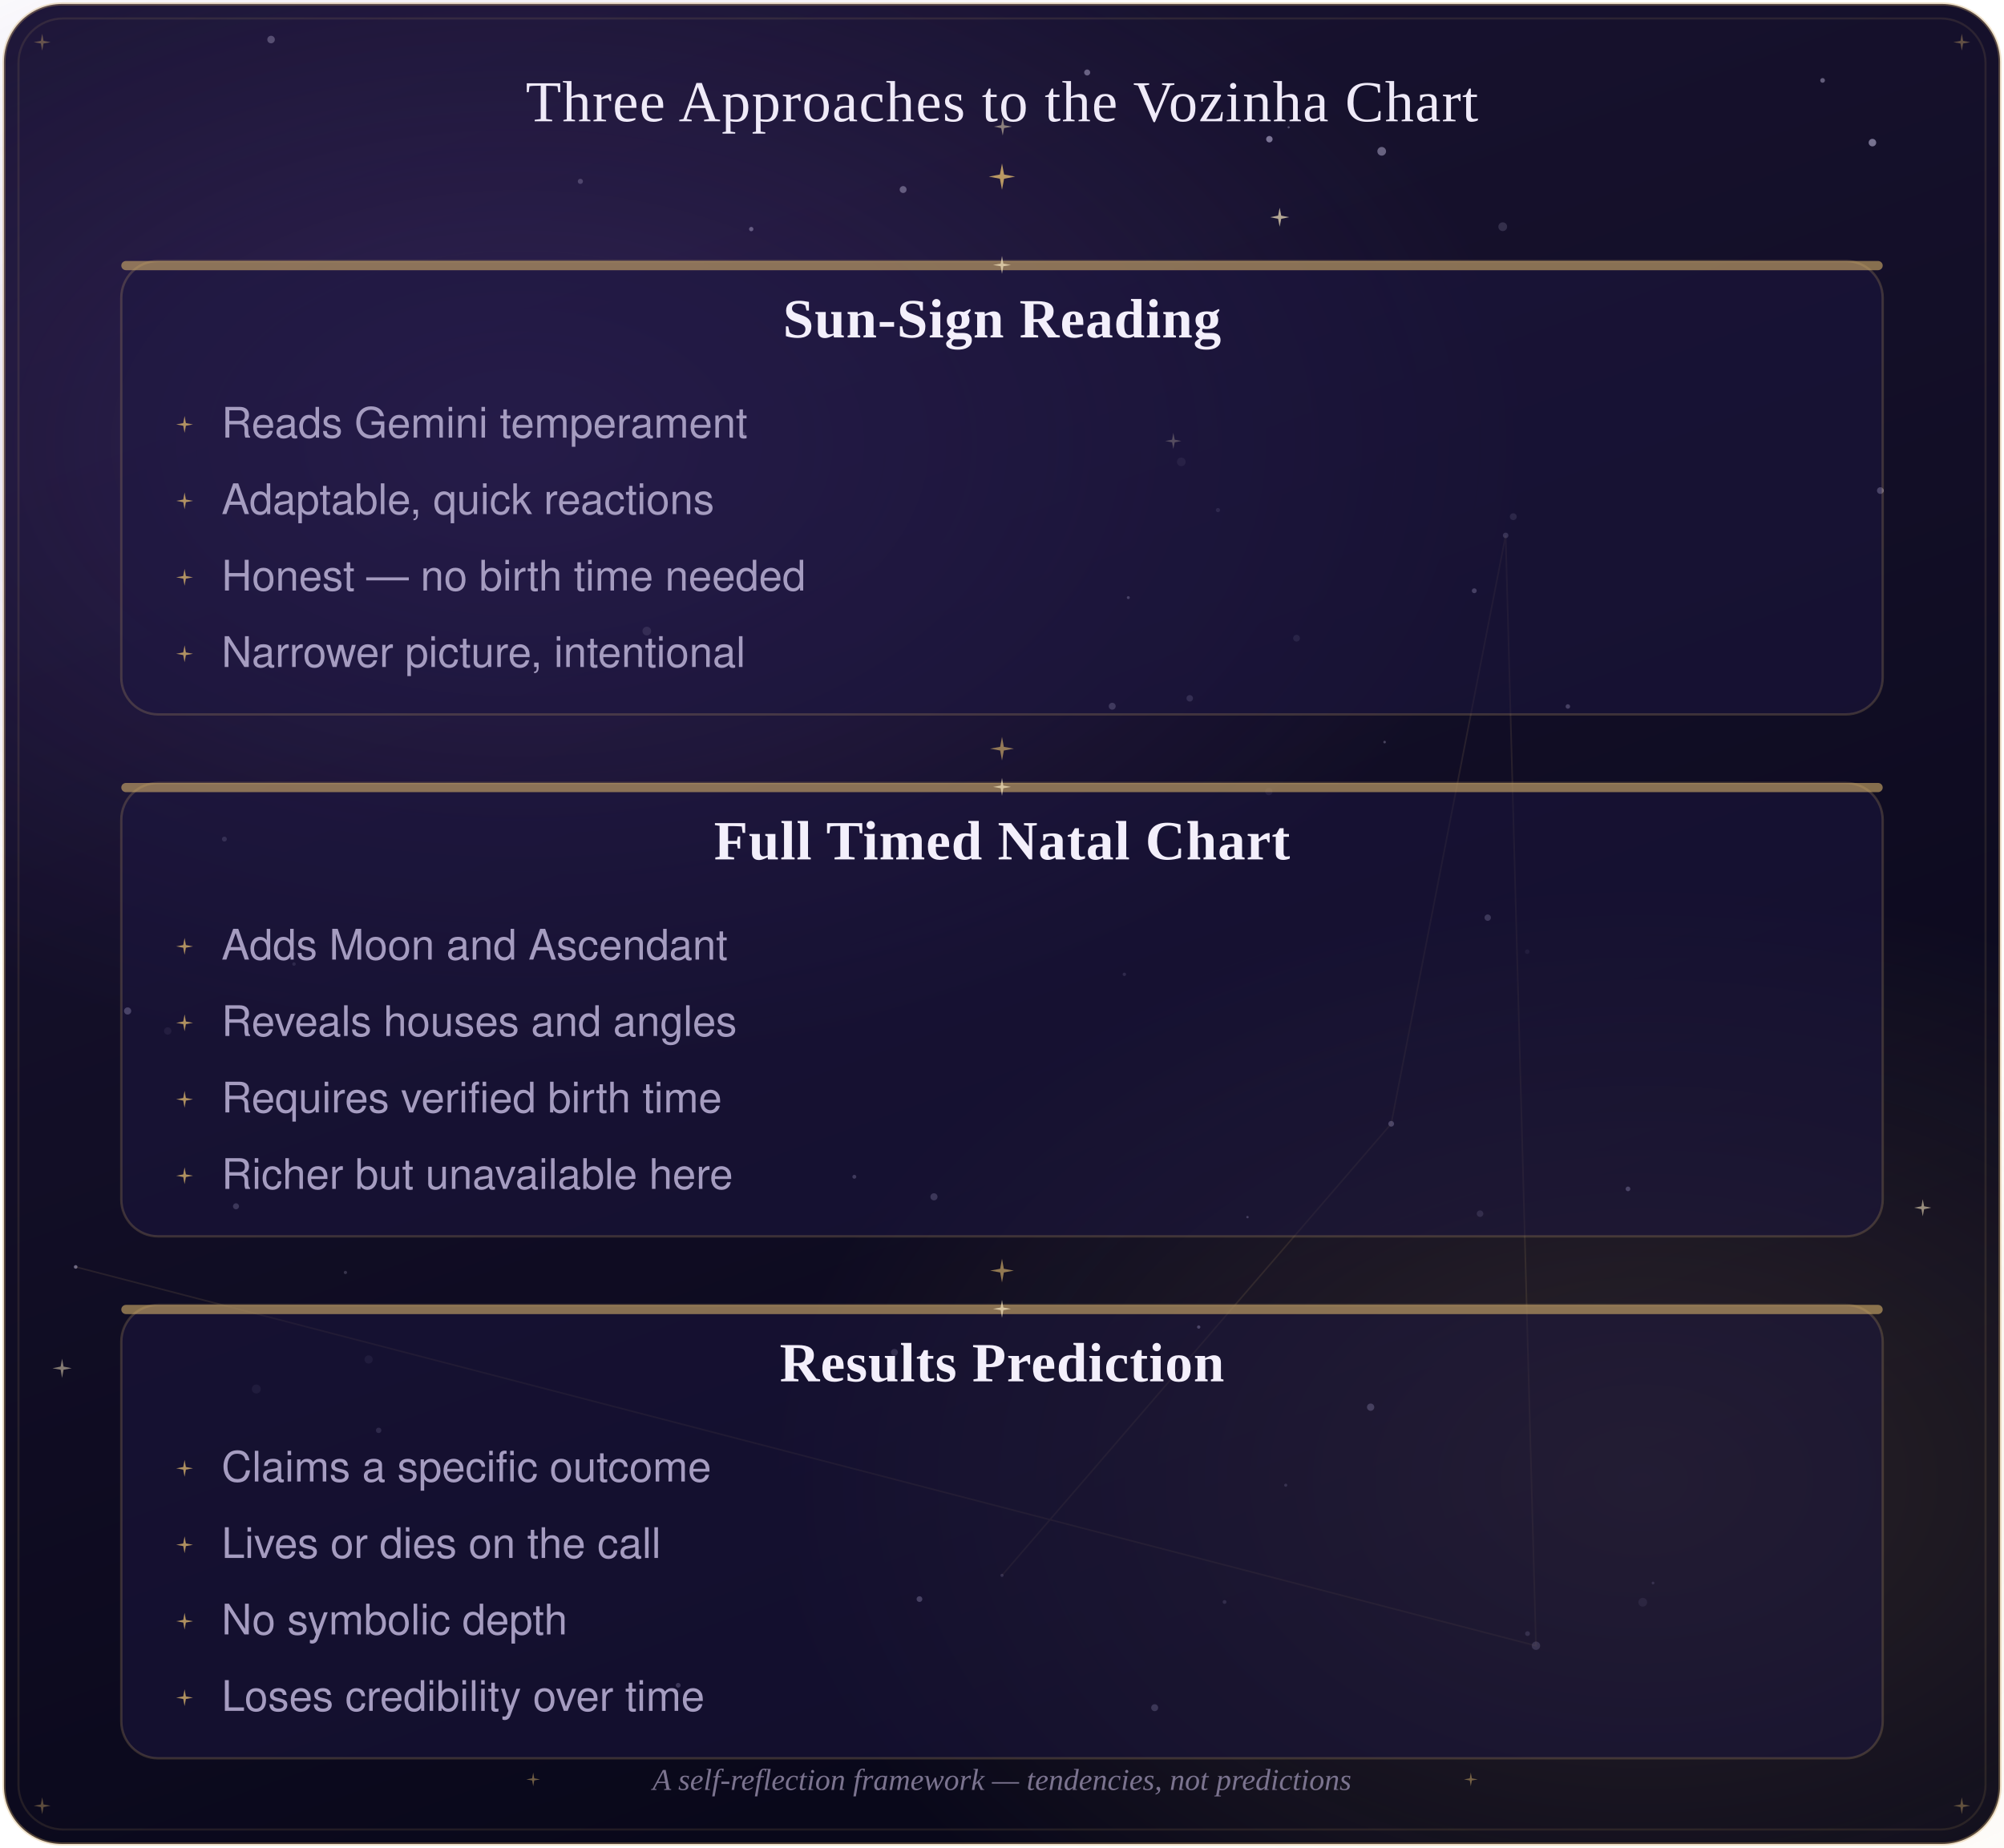
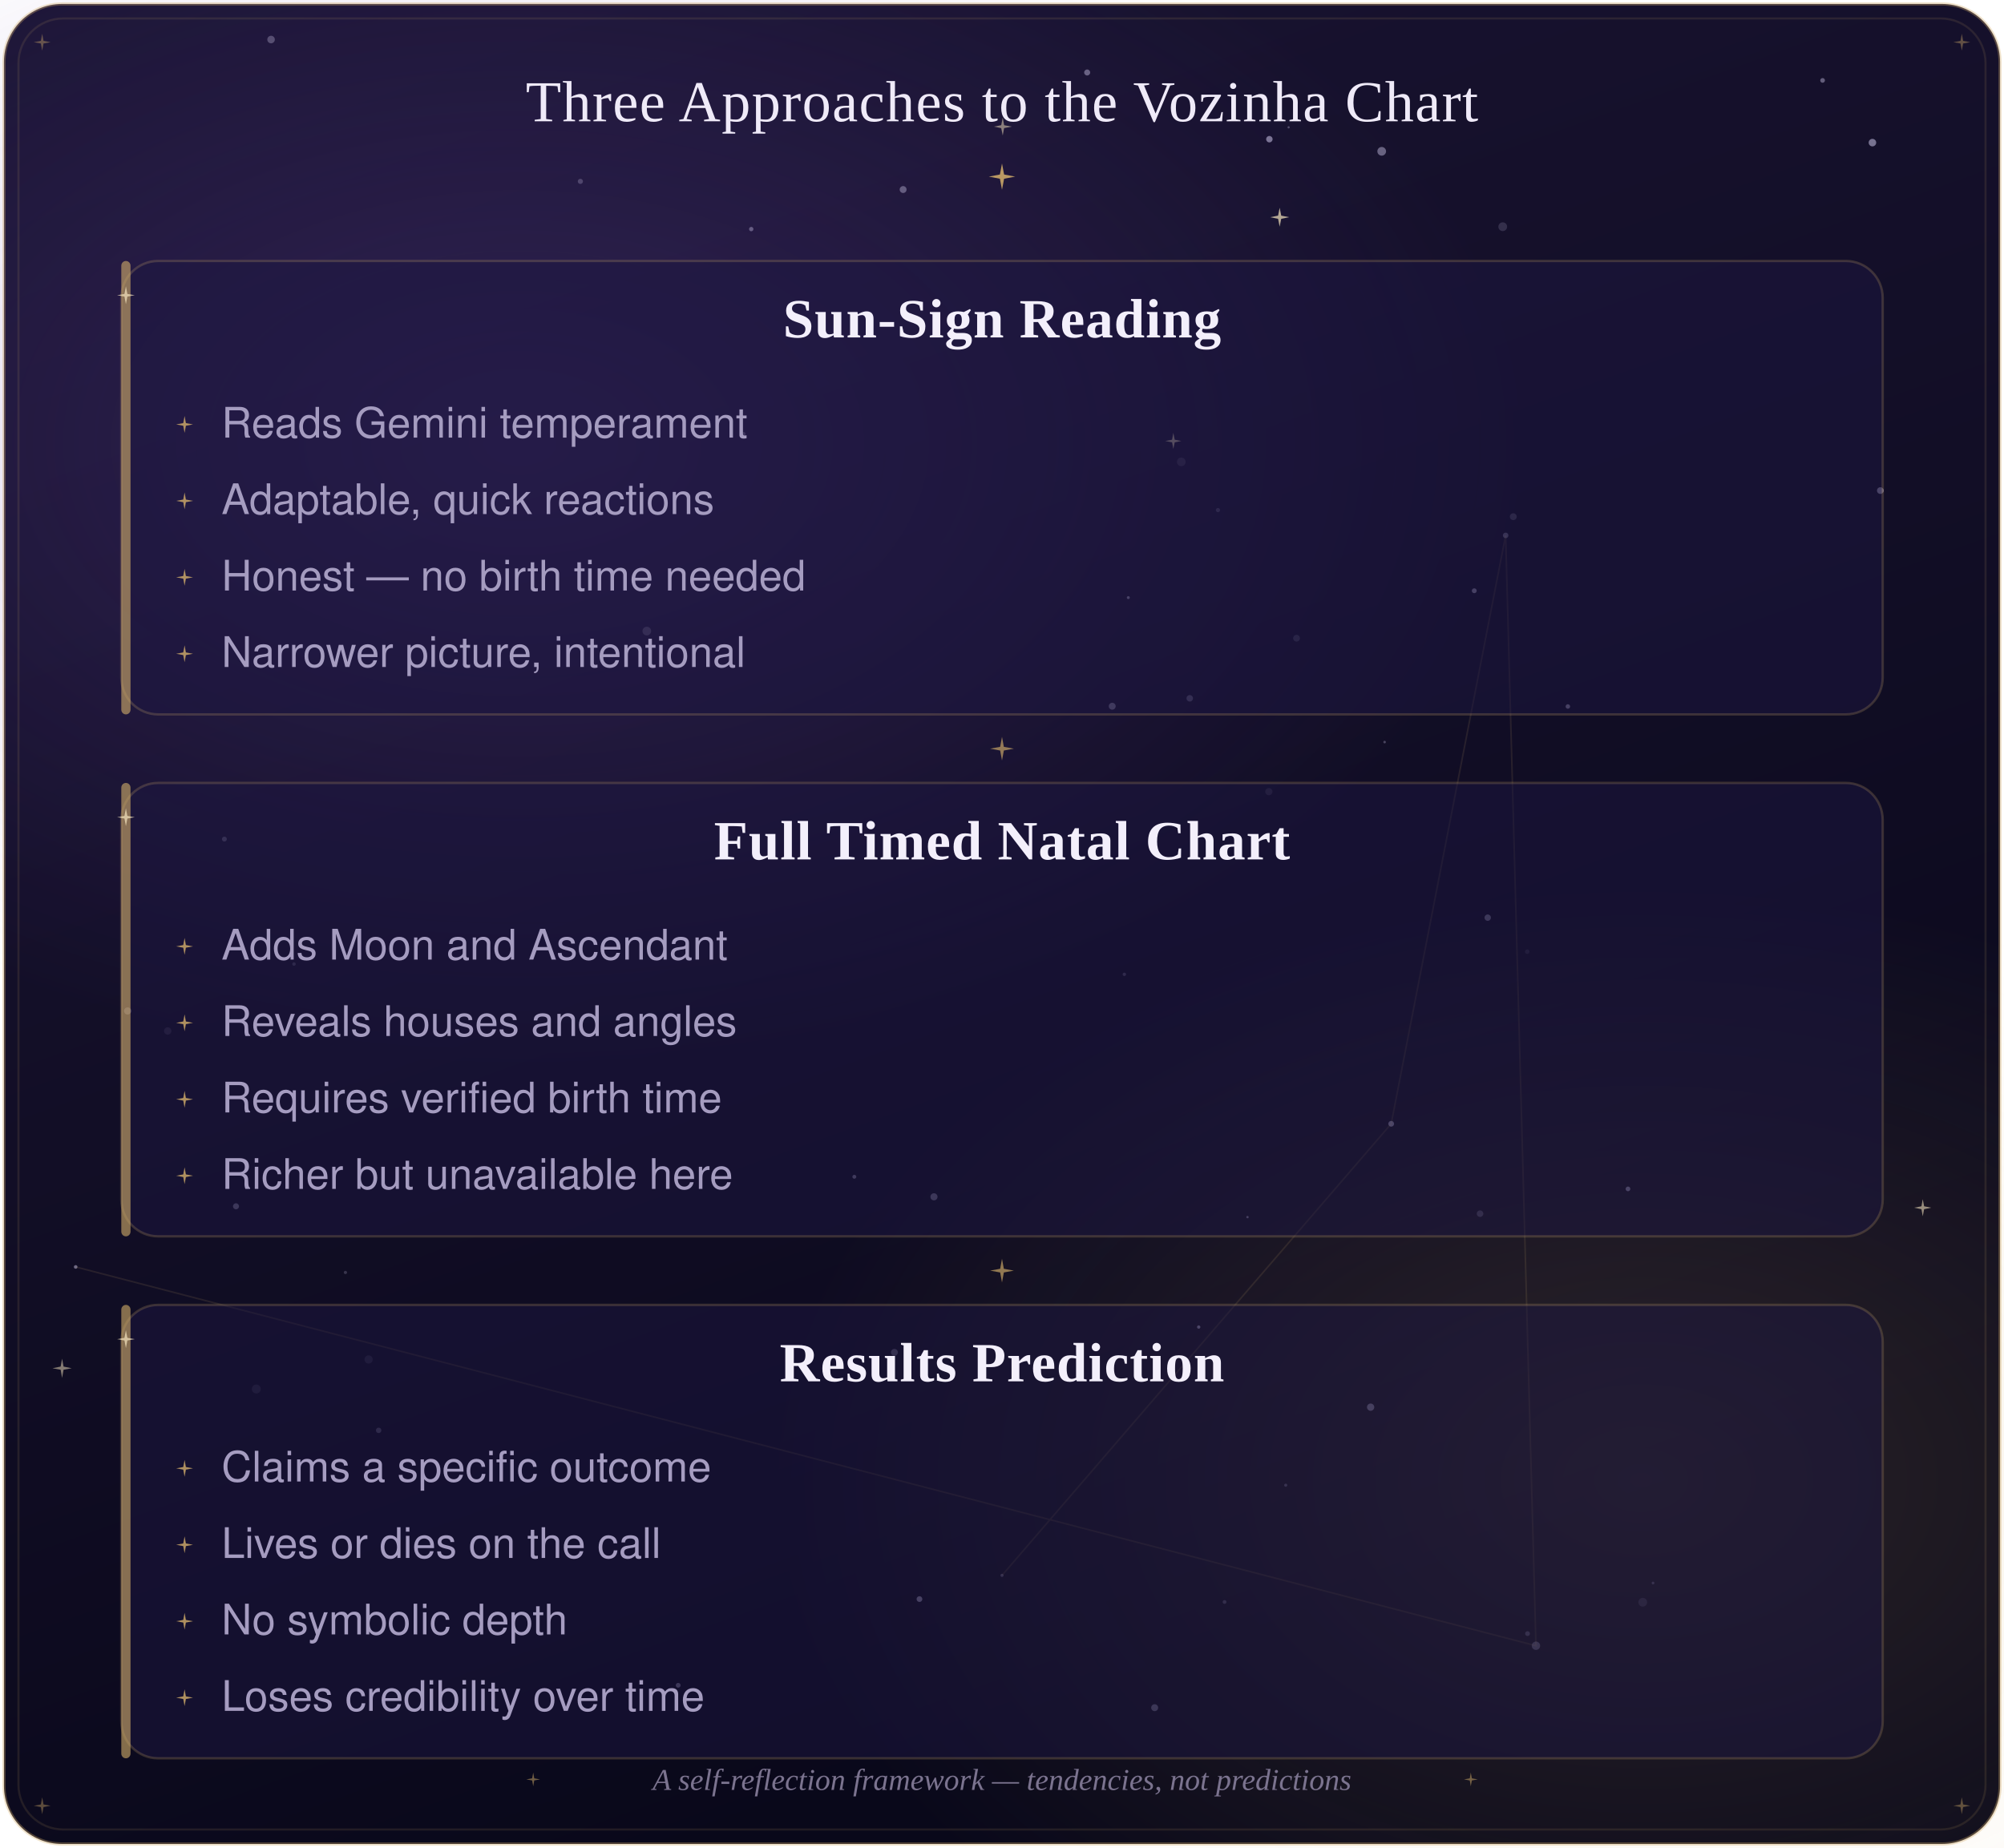
<svg xmlns="http://www.w3.org/2000/svg" viewBox="0 0 760 701" role="img" aria-label="Three Approaches to the Vozinha Chart">
  <defs>
    <linearGradient id="vozinhabirthchart0en-panel" x1="0" y1="0" x2="0.4" y2="1">
      <stop offset="0" stop-color="#1a1433" />
      <stop offset="0.55" stop-color="#120e26" />
      <stop offset="1" stop-color="#09081a" />
    </linearGradient>
    <radialGradient id="vozinhabirthchart0en-foil" cx="0.42" cy="0.34" r="0.75">
      <stop offset="0" stop-color="#fbf0d2" />
      <stop offset="0.5" stop-color="#e8c882" />
      <stop offset="1" stop-color="#b8923f" />
    </radialGradient>
    <radialGradient id="vozinhabirthchart0en-glow" cx="0.5" cy="0.5" r="0.5">
      <stop offset="0" stop-color="#f6e6bf" />
      <stop offset="1" stop-color="#f6e6bf" stop-opacity="0" />
    </radialGradient>
    <radialGradient id="vozinhabirthchart0en-neb1" cx="0.5" cy="0.5" r="0.5">
      <stop offset="0" stop-color="#6f4bb0" stop-opacity="0.28" />
      <stop offset="1" stop-color="#6f4bb0" stop-opacity="0" />
    </radialGradient>
    <radialGradient id="vozinhabirthchart0en-neb2" cx="0.5" cy="0.5" r="0.5">
      <stop offset="0" stop-color="#d4af6a" stop-opacity="0.16" />
      <stop offset="1" stop-color="#d4af6a" stop-opacity="0" />
    </radialGradient>
    <linearGradient id="vozinhabirthchart0en-rule" x1="0" y1="0" x2="1" y2="0">
      <stop offset="0" stop-color="#d4af6a" stop-opacity="0" />
      <stop offset="0.5" stop-color="#d4af6a" stop-opacity="0.6" />
      <stop offset="1" stop-color="#d4af6a" stop-opacity="0" />
    </linearGradient>
  </defs>
  <rect x="1.5" y="1.5" width="757" height="698" rx="22" fill="url(#vozinhabirthchart0en-panel)" />
  <ellipse cx="198" cy="168" rx="380" ry="238" fill="url(#vozinhabirthchart0en-neb1)" />
  <ellipse cx="623" cy="561" rx="334" ry="224" fill="url(#vozinhabirthchart0en-neb2)" />
  <circle cx="131.0" cy="482.7" r="0.62" fill="#cfc8ea" opacity="0.21" />
  <circle cx="380.0" cy="597.6" r="0.60" fill="#cfc8ea" opacity="0.31" />
  <circle cx="527.6" cy="426.3" r="1.09" fill="#cfc8ea" opacity="0.53" />
  <circle cx="571.0" cy="203.1" r="1.05" fill="#cfc8ea" opacity="0.35" />
  <circle cx="582.5" cy="624.3" r="1.59" fill="#cfc8ea" opacity="0.32" />
  <circle cx="28.7" cy="480.6" r="0.69" fill="#cfc8ea" opacity="0.48" />
  <circle cx="488.7" cy="48.3" r="0.42" fill="#cfc8ea" opacity="0.32" />
  <circle cx="519.8" cy="533.8" r="1.38" fill="#cfc8ea" opacity="0.46" />
  <circle cx="324.0" cy="446.4" r="0.74" fill="#cfc8ea" opacity="0.44" />
  <circle cx="143.6" cy="542.6" r="1.03" fill="#cfc8ea" opacity="0.27" />
  <circle cx="623.0" cy="607.8" r="1.66" fill="#cfc8ea" opacity="0.15" />
  <circle cx="464.4" cy="607.7" r="0.72" fill="#cfc8ea" opacity="0.27" />
  <circle cx="454.6" cy="503.4" r="0.63" fill="#cfc8ea" opacity="0.54" />
  <circle cx="524.0" cy="57.4" r="1.65" fill="#cfc8ea" opacity="0.44" />
  <circle cx="564.2" cy="348.1" r="1.21" fill="#cfc8ea" opacity="0.41" />
  <circle cx="626.9" cy="600.5" r="0.52" fill="#cfc8ea" opacity="0.29" />
  <circle cx="257.2" cy="639.3" r="0.91" fill="#cfc8ea" opacity="0.42" />
  <circle cx="89.5" cy="457.6" r="1.14" fill="#cfc8ea" opacity="0.40" />
  <circle cx="491.7" cy="242.1" r="1.28" fill="#cfc8ea" opacity="0.18" />
  <circle cx="559.1" cy="224.1" r="0.92" fill="#cfc8ea" opacity="0.50" />
  <circle cx="342.5" cy="71.9" r="1.31" fill="#cfc8ea" opacity="0.39" />
  <circle cx="102.8" cy="15.0" r="1.43" fill="#cfc8ea" opacity="0.31" />
  <circle cx="282.0" cy="164.6" r="0.74" fill="#cfc8ea" opacity="0.31" />
  <circle cx="487.6" cy="563.4" r="0.59" fill="#cfc8ea" opacity="0.31" />
  <circle cx="63.6" cy="391.1" r="1.40" fill="#cfc8ea" opacity="0.13" />
  <circle cx="85.1" cy="318.3" r="0.93" fill="#cfc8ea" opacity="0.30" />
  <circle cx="594.6" cy="268.0" r="0.85" fill="#cfc8ea" opacity="0.50" />
  <circle cx="139.8" cy="515.7" r="1.56" fill="#cfc8ea" opacity="0.12" />
  <circle cx="713.1" cy="186.1" r="1.27" fill="#cfc8ea" opacity="0.53" />
  <circle cx="97.2" cy="526.9" r="1.70" fill="#cfc8ea" opacity="0.12" />
  <circle cx="569.9" cy="86.0" r="1.66" fill="#cfc8ea" opacity="0.17" />
  <circle cx="354.2" cy="454.0" r="1.35" fill="#cfc8ea" opacity="0.40" />
  <circle cx="437.9" cy="647.8" r="1.32" fill="#cfc8ea" opacity="0.39" />
  <circle cx="427.9" cy="226.7" r="0.56" fill="#cfc8ea" opacity="0.50" />
  <circle cx="245.3" cy="239.4" r="1.65" fill="#cfc8ea" opacity="0.24" />
  <circle cx="448.0" cy="175.2" r="1.64" fill="#cfc8ea" opacity="0.13" />
  <circle cx="111.5" cy="365.7" r="0.66" fill="#cfc8ea" opacity="0.23" />
  <circle cx="220.1" cy="68.8" r="0.98" fill="#cfc8ea" opacity="0.25" />
  <circle cx="525.1" cy="281.5" r="0.49" fill="#cfc8ea" opacity="0.29" />
  <circle cx="691.2" cy="30.5" r="0.89" fill="#cfc8ea" opacity="0.42" />
  <circle cx="579.2" cy="361.0" r="0.85" fill="#cfc8ea" opacity="0.12" />
  <circle cx="426.4" cy="369.6" r="0.64" fill="#cfc8ea" opacity="0.27" />
  <circle cx="348.7" cy="606.6" r="1.09" fill="#cfc8ea" opacity="0.51" />
  <circle cx="284.9" cy="86.9" r="0.83" fill="#cfc8ea" opacity="0.38" />
  <circle cx="579.3" cy="619.7" r="0.91" fill="#cfc8ea" opacity="0.28" />
  <circle cx="481.4" cy="52.8" r="1.22" fill="#cfc8ea" opacity="0.54" />
  <circle cx="451.2" cy="264.9" r="1.23" fill="#cfc8ea" opacity="0.29" />
  <circle cx="561.3" cy="460.4" r="1.24" fill="#cfc8ea" opacity="0.26" />
  <circle cx="412.3" cy="27.5" r="1.14" fill="#cfc8ea" opacity="0.43" />
  <circle cx="339.2" cy="513.0" r="1.31" fill="#cfc8ea" opacity="0.32" />
  <circle cx="481.2" cy="300.3" r="1.37" fill="#cfc8ea" opacity="0.13" />
  <circle cx="491.5" cy="39.0" r="0.69" fill="#cfc8ea" opacity="0.52" />
  <circle cx="421.8" cy="267.9" r="1.31" fill="#cfc8ea" opacity="0.41" />
  <circle cx="573.9" cy="196.0" r="1.30" fill="#cfc8ea" opacity="0.22" />
  <circle cx="710.1" cy="54.1" r="1.43" fill="#cfc8ea" opacity="0.53" />
  <circle cx="473.1" cy="461.7" r="0.45" fill="#cfc8ea" opacity="0.47" />
  <circle cx="461.9" cy="193.5" r="0.80" fill="#cfc8ea" opacity="0.21" />
  <circle cx="48.4" cy="383.5" r="1.36" fill="#cfc8ea" opacity="0.53" />
  <circle cx="617.4" cy="451.0" r="0.89" fill="#cfc8ea" opacity="0.52" />
  <path d="M 380.28 44.6 L 380.8 47.5 L 383.7 48.037 L 380.8 48.6 L 380.28 51.4 L 379.7 48.6 L 376.9 48.037 L 379.7 47.5 Z" fill="#f6e6bf" opacity="0.504" />
  <path d="M 485.298 78.8 L 485.9 81.8 L 488.9 82.395 L 485.9 83.0 L 485.298 86.0 L 484.7 83.0 L 481.7 82.395 L 484.7 81.8 Z" fill="#f6e6bf" opacity="0.698" />
  <path d="M 729.185 454.9 L 729.7 457.6 L 732.4 458.128 L 729.7 458.7 L 729.185 461.4 L 728.7 458.7 L 725.9 458.128 L 728.7 457.6 Z" fill="#f6e6bf" opacity="0.58" />
  <path d="M 444.972 164.2 L 445.5 166.8 L 448.0 167.277 L 445.5 167.8 L 444.972 170.3 L 444.5 167.8 L 441.9 167.277 L 444.5 166.8 Z" fill="#f6e6bf" opacity="0.522" />
  <path d="M 23.543 515.4 L 24.1 518.4 L 27.2 519.033 L 24.1 519.6 L 23.543 522.7 L 23.0 519.6 L 19.9 519.033 L 23.0 518.4 Z" fill="#f6e6bf" opacity="0.506" />
  <path d="M 380.0 597.6 L 527.6 426.3 L 571.0 203.1 L 582.5 624.3 L 28.7 480.6" fill="none" stroke="#d4af6a" stroke-width="0.6" opacity="0.12" />
  <rect x="1.5" y="1.5" width="757" height="698" rx="22" fill="none" stroke="#d4af6a" stroke-opacity="0.34" stroke-width="1.2" />
  <rect x="7" y="7" width="746" height="687" rx="17" fill="none" stroke="#d4af6a" stroke-opacity="0.12" stroke-width="0.8" />
  <path d="M 16 12.8 L 16.5 15.5 L 19.2 16 L 16.5 16.5 L 16 19.2 L 15.5 16.5 L 12.8 16 L 15.5 15.5 Z" fill="#d4af6a" opacity="0.4" />
  <path d="M 744 12.8 L 744.5 15.5 L 747.2 16 L 744.5 16.5 L 744 19.2 L 743.5 16.5 L 740.8 16 L 743.5 15.5 Z" fill="#d4af6a" opacity="0.4" />
  <path d="M 16 681.8 L 16.5 684.5 L 19.2 685 L 16.5 685.5 L 16 688.2 L 15.5 685.5 L 12.8 685 L 15.5 684.5 Z" fill="#d4af6a" opacity="0.4" />
  <path d="M 744 681.8 L 744.5 684.5 L 747.2 685 L 744.5 685.5 L 744 688.2 L 743.5 685.5 L 740.8 685 L 743.5 684.5 Z" fill="#d4af6a" opacity="0.4" />
  <text x="380" y="46" text-anchor="middle" font-family="Georgia, 'Times New Roman', serif" font-size="22" letter-spacing="0.4" fill="#efeaf8">Three Approaches to the Vozinha Chart</text>
  <line x1="230" y1="67" x2="368" y2="67" stroke="url(#vozinhabirthchart0en-rule)" stroke-width="1" />
  <line x1="392" y1="67" x2="530" y2="67" stroke="url(#vozinhabirthchart0en-rule)" stroke-width="1" />
  <path d="M 380 62.0 L 380.8 66.2 L 385.0 67 L 380.8 67.8 L 380 72.0 L 379.2 67.8 L 375.0 67 L 379.2 66.2 Z" fill="#d4af6a" opacity="0.85" />
  <rect x="46" y="99" width="668" height="172.0" rx="14" fill="#1d1740" fill-opacity="0.5" stroke="#d4af6a" stroke-opacity="0.22" stroke-width="0.9" />
-   <rect x="46" y="99" width="668" height="3.5" rx="1.8" fill="#d4af6a" fill-opacity="0.6" />
-   <path d="M 380 97.1 L 380.5 100.0 L 383.4 100.5 L 380.5 101.0 L 380 103.9 L 379.5 101.0 L 376.6 100.5 L 379.5 100.0 Z" fill="#f6e6bf" opacity="0.7" />
+   <rect x="46" y="99" width="3.5" height="172.0" rx="1.8" fill="#d4af6a" fill-opacity="0.6" />
+   <path d="M 47.75 108.6 L 48.3 111.5 L 51.1 112 L 48.3 112.5 L 47.75 115.4 L 47.2 112.5 L 44.4 112 L 47.2 111.5 Z" fill="#f6e6bf" opacity="0.7" />
  <text x="380" y="128.0" text-anchor="middle" font-family="Georgia, 'Times New Roman', serif" font-size="21" font-weight="700" letter-spacing="0.3" fill="#f3effb">Sun-Sign Reading</text>
  <path d="M 70 157.8 L 70.5 160.5 L 73.2 161 L 70.5 161.5 L 70 164.2 L 69.5 161.5 L 66.8 161 L 69.5 160.5 Z" fill="#d4af6a" opacity="0.8" />
  <text x="84" y="166.0" font-family="Helvetica, Arial, sans-serif" font-size="16" fill="#a59cc0">Reads Gemini temperament</text>
  <path d="M 70 186.8 L 70.5 189.5 L 73.2 190 L 70.5 190.5 L 70 193.2 L 69.5 190.5 L 66.8 190 L 69.5 189.5 Z" fill="#d4af6a" opacity="0.8" />
  <text x="84" y="195.0" font-family="Helvetica, Arial, sans-serif" font-size="16" fill="#a59cc0">Adaptable, quick reactions</text>
  <path d="M 70 215.8 L 70.5 218.5 L 73.2 219 L 70.5 219.5 L 70 222.2 L 69.5 219.5 L 66.8 219 L 69.5 218.5 Z" fill="#d4af6a" opacity="0.8" />
  <text x="84" y="224.0" font-family="Helvetica, Arial, sans-serif" font-size="16" fill="#a59cc0">Honest — no birth time needed</text>
  <path d="M 70 244.8 L 70.5 247.5 L 73.2 248 L 70.5 248.5 L 70 251.2 L 69.5 248.5 L 66.8 248 L 69.5 247.5 Z" fill="#d4af6a" opacity="0.8" />
  <text x="84" y="253.0" font-family="Helvetica, Arial, sans-serif" font-size="16" fill="#a59cc0">Narrower picture, intentional</text>
  <path d="M 380 279.5 L 380.7 283.3 L 384.5 284 L 380.7 284.7 L 380 288.5 L 379.3 284.7 L 375.5 284 L 379.3 283.3 Z" fill="#d4af6a" opacity="0.65" />
  <rect x="46" y="297" width="668" height="172.0" rx="14" fill="#1d1740" fill-opacity="0.5" stroke="#d4af6a" stroke-opacity="0.22" stroke-width="0.9" />
-   <rect x="46" y="297" width="668" height="3.5" rx="1.8" fill="#d4af6a" fill-opacity="0.6" />
-   <path d="M 380 295.1 L 380.5 298.0 L 383.4 298.5 L 380.5 299.0 L 380 301.9 L 379.5 299.0 L 376.6 298.5 L 379.5 298.0 Z" fill="#f6e6bf" opacity="0.7" />
+   <rect x="46" y="297" width="3.5" height="172.0" rx="1.8" fill="#d4af6a" fill-opacity="0.6" />
+   <path d="M 47.75 306.6 L 48.3 309.5 L 51.1 310 L 48.3 310.5 L 47.75 313.4 L 47.2 310.5 L 44.4 310 L 47.2 309.5 Z" fill="#f6e6bf" opacity="0.7" />
  <text x="380" y="326.0" text-anchor="middle" font-family="Georgia, 'Times New Roman', serif" font-size="21" font-weight="700" letter-spacing="0.3" fill="#f3effb">Full Timed Natal Chart</text>
  <path d="M 70 355.8 L 70.5 358.5 L 73.2 359 L 70.5 359.5 L 70 362.2 L 69.5 359.5 L 66.8 359 L 69.5 358.5 Z" fill="#d4af6a" opacity="0.8" />
  <text x="84" y="364.0" font-family="Helvetica, Arial, sans-serif" font-size="16" fill="#a59cc0">Adds Moon and Ascendant</text>
  <path d="M 70 384.8 L 70.5 387.5 L 73.2 388 L 70.5 388.5 L 70 391.2 L 69.5 388.5 L 66.8 388 L 69.5 387.5 Z" fill="#d4af6a" opacity="0.8" />
  <text x="84" y="393.0" font-family="Helvetica, Arial, sans-serif" font-size="16" fill="#a59cc0">Reveals houses and angles</text>
  <path d="M 70 413.8 L 70.5 416.5 L 73.2 417 L 70.5 417.5 L 70 420.2 L 69.5 417.5 L 66.8 417 L 69.5 416.5 Z" fill="#d4af6a" opacity="0.8" />
  <text x="84" y="422.0" font-family="Helvetica, Arial, sans-serif" font-size="16" fill="#a59cc0">Requires verified birth time</text>
  <path d="M 70 442.8 L 70.5 445.5 L 73.2 446 L 70.5 446.5 L 70 449.2 L 69.5 446.5 L 66.8 446 L 69.5 445.5 Z" fill="#d4af6a" opacity="0.8" />
  <text x="84" y="451.0" font-family="Helvetica, Arial, sans-serif" font-size="16" fill="#a59cc0">Richer but unavailable here</text>
  <path d="M 380 477.5 L 380.7 481.3 L 384.5 482 L 380.7 482.7 L 380 486.5 L 379.3 482.7 L 375.5 482 L 379.3 481.3 Z" fill="#d4af6a" opacity="0.65" />
  <rect x="46" y="495" width="668" height="172.0" rx="14" fill="#1d1740" fill-opacity="0.5" stroke="#d4af6a" stroke-opacity="0.22" stroke-width="0.9" />
-   <rect x="46" y="495" width="668" height="3.5" rx="1.8" fill="#d4af6a" fill-opacity="0.6" />
-   <path d="M 380 493.1 L 380.5 496.0 L 383.4 496.5 L 380.5 497.0 L 380 499.9 L 379.5 497.0 L 376.6 496.5 L 379.5 496.0 Z" fill="#f6e6bf" opacity="0.7" />
+   <rect x="46" y="495" width="3.5" height="172.0" rx="1.8" fill="#d4af6a" fill-opacity="0.6" />
+   <path d="M 47.75 504.6 L 48.3 507.5 L 51.1 508 L 48.3 508.5 L 47.75 511.4 L 47.2 508.5 L 44.4 508 L 47.2 507.5 Z" fill="#f6e6bf" opacity="0.7" />
  <text x="380" y="524.0" text-anchor="middle" font-family="Georgia, 'Times New Roman', serif" font-size="21" font-weight="700" letter-spacing="0.3" fill="#f3effb">Results Prediction</text>
  <path d="M 70 553.8 L 70.5 556.5 L 73.2 557 L 70.5 557.5 L 70 560.2 L 69.5 557.5 L 66.8 557 L 69.5 556.5 Z" fill="#d4af6a" opacity="0.8" />
  <text x="84" y="562.0" font-family="Helvetica, Arial, sans-serif" font-size="16" fill="#a59cc0">Claims a specific outcome</text>
  <path d="M 70 582.8 L 70.5 585.5 L 73.2 586 L 70.5 586.5 L 70 589.2 L 69.5 586.5 L 66.8 586 L 69.5 585.5 Z" fill="#d4af6a" opacity="0.8" />
  <text x="84" y="591.0" font-family="Helvetica, Arial, sans-serif" font-size="16" fill="#a59cc0">Lives or dies on the call</text>
  <path d="M 70 611.8 L 70.5 614.5 L 73.2 615 L 70.5 615.5 L 70 618.2 L 69.5 615.5 L 66.8 615 L 69.5 614.5 Z" fill="#d4af6a" opacity="0.8" />
  <text x="84" y="620.0" font-family="Helvetica, Arial, sans-serif" font-size="16" fill="#a59cc0">No symbolic depth</text>
  <path d="M 70 640.8 L 70.5 643.5 L 73.2 644 L 70.5 644.5 L 70 647.2 L 69.5 644.5 L 66.8 644 L 69.5 643.5 Z" fill="#d4af6a" opacity="0.8" />
  <text x="84" y="649.0" font-family="Helvetica, Arial, sans-serif" font-size="16" fill="#a59cc0">Loses credibility over time</text>
  <path d="M 202.227 672.4 L 202.6 674.6 L 204.8 675 L 202.6 675.4 L 202.227 677.6 L 201.8 675.4 L 199.6 675 L 201.8 674.6 Z" fill="#d4af6a" opacity="0.5" />
  <text x="380" y="679" text-anchor="middle" font-family="Georgia, 'Times New Roman', serif" font-style="italic" font-size="11.5" fill="#7b738f">A self-reflection framework — tendencies, not predictions</text>
  <path d="M 557.773 672.4 L 558.2 674.6 L 560.4 675 L 558.2 675.4 L 557.773 677.6 L 557.4 675.4 L 555.2 675 L 557.4 674.6 Z" fill="#d4af6a" opacity="0.5" />
</svg>
